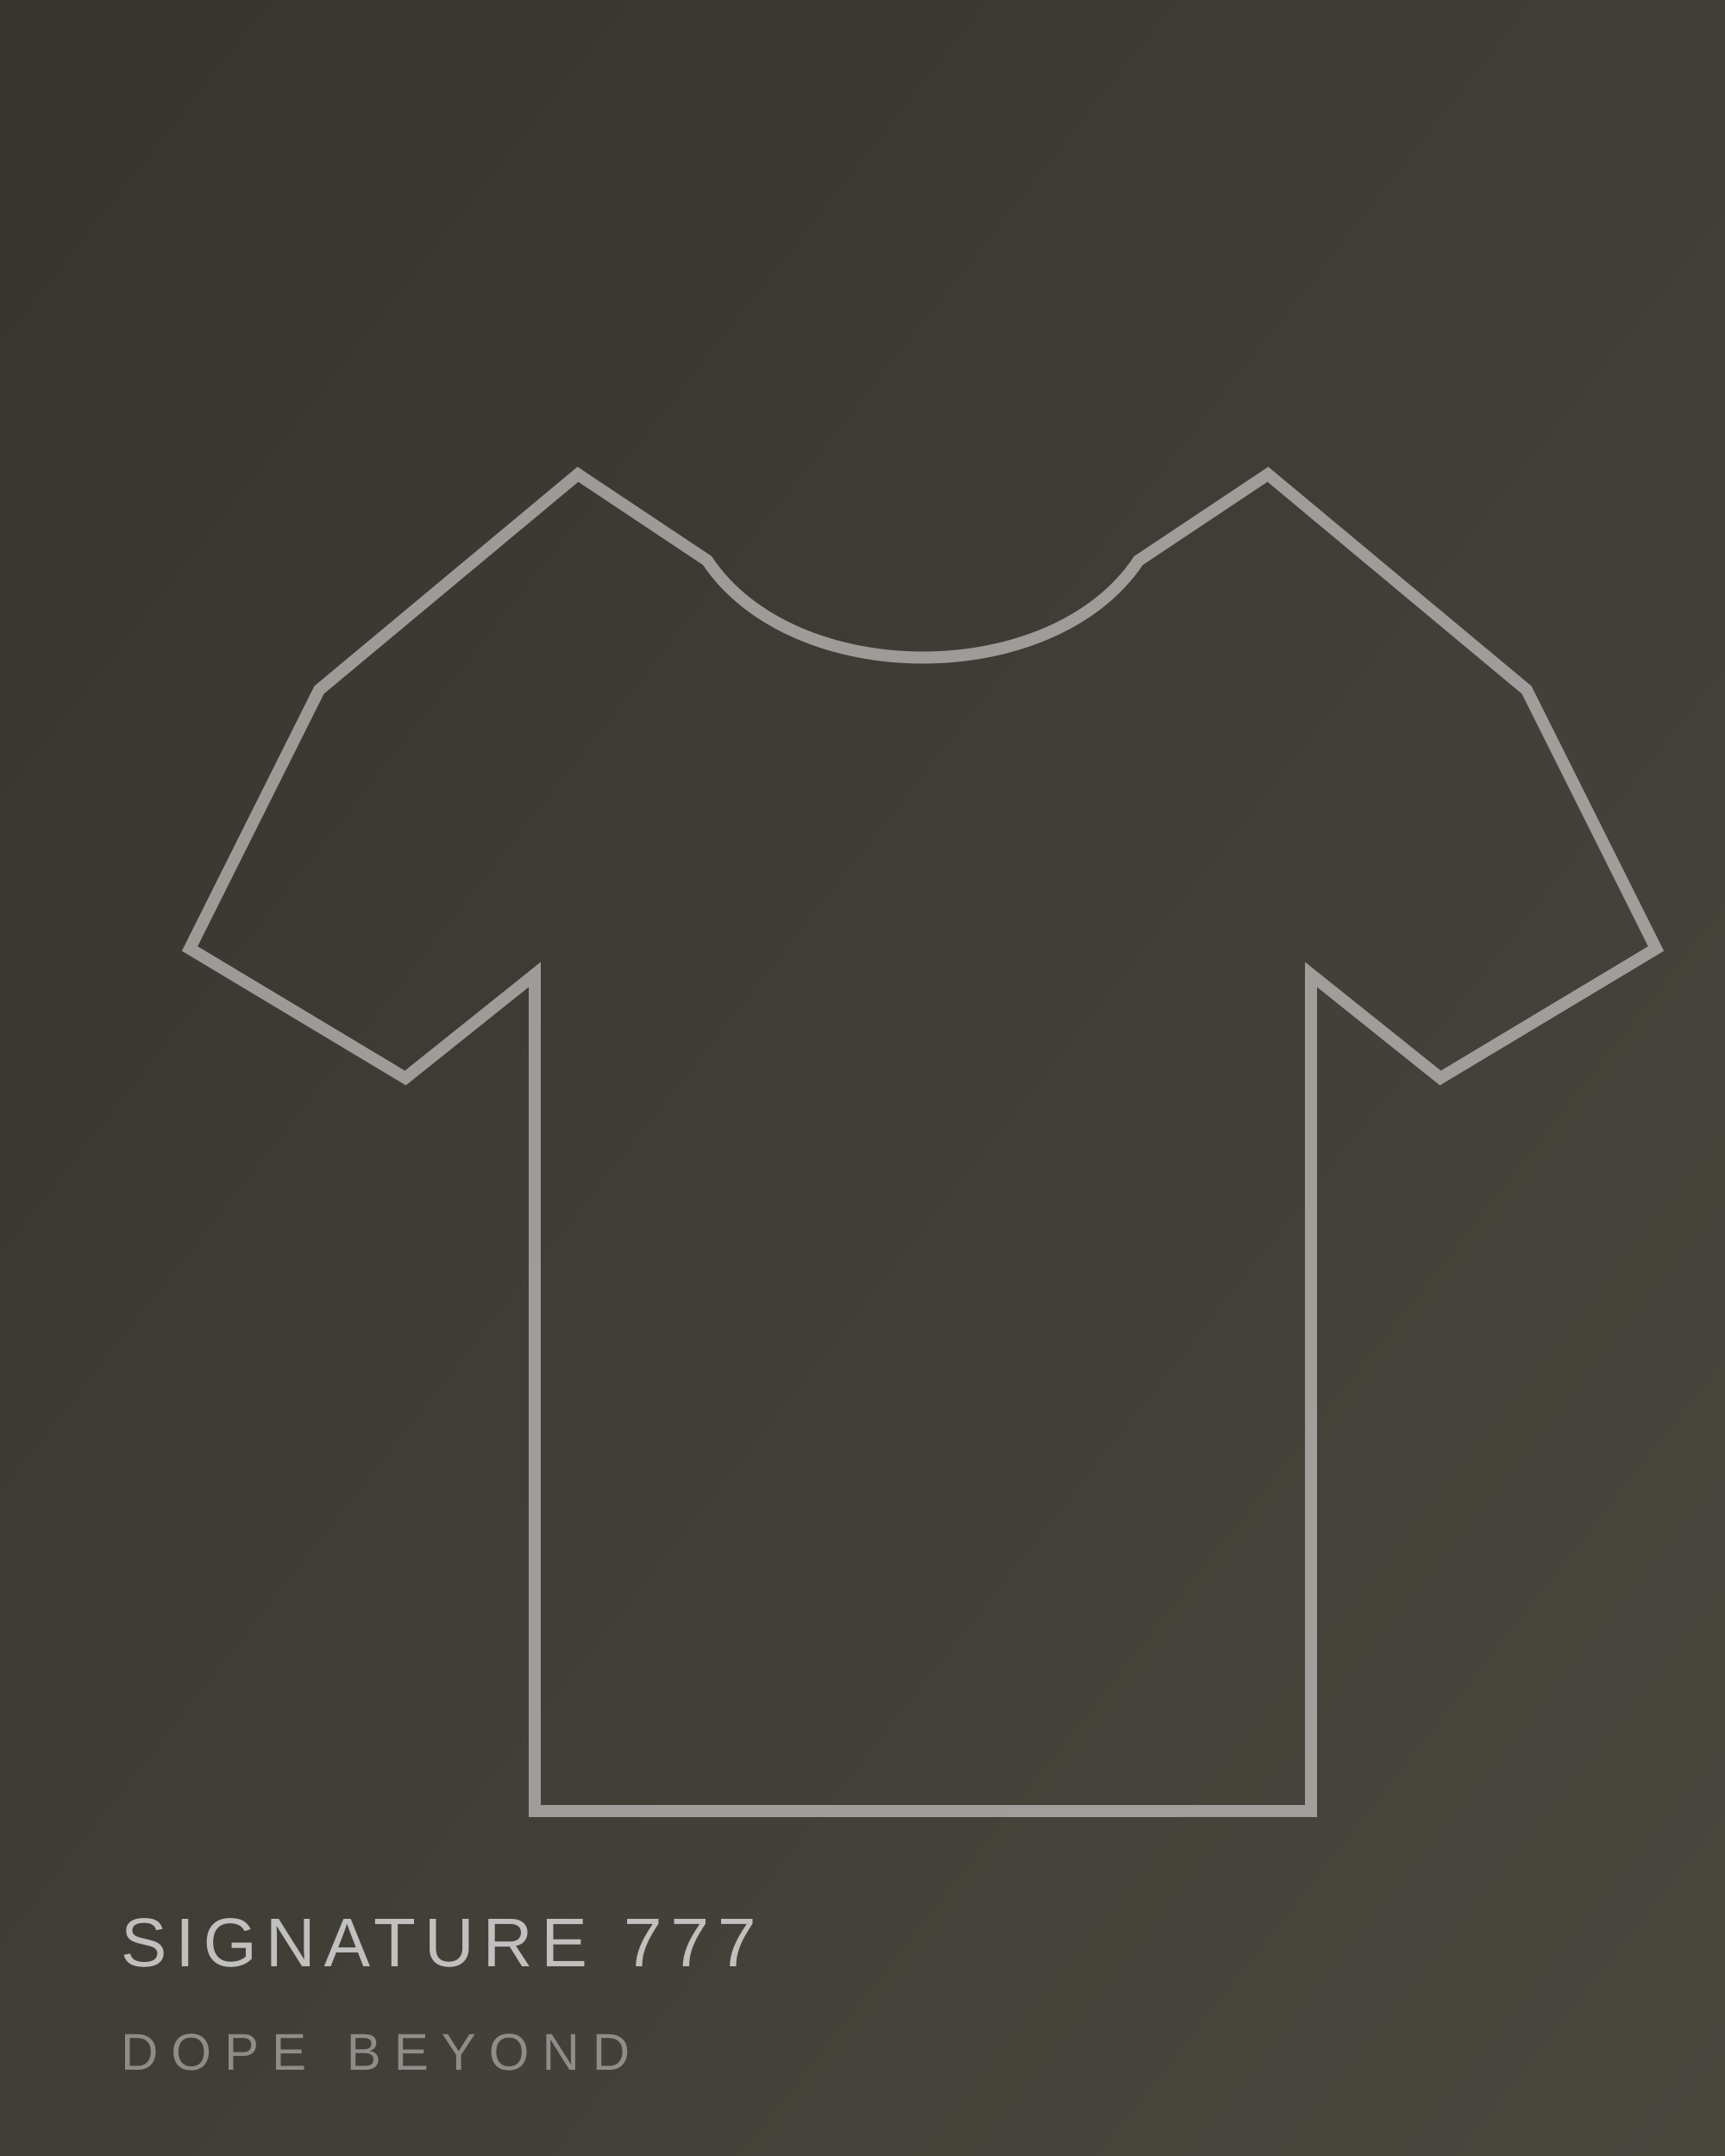
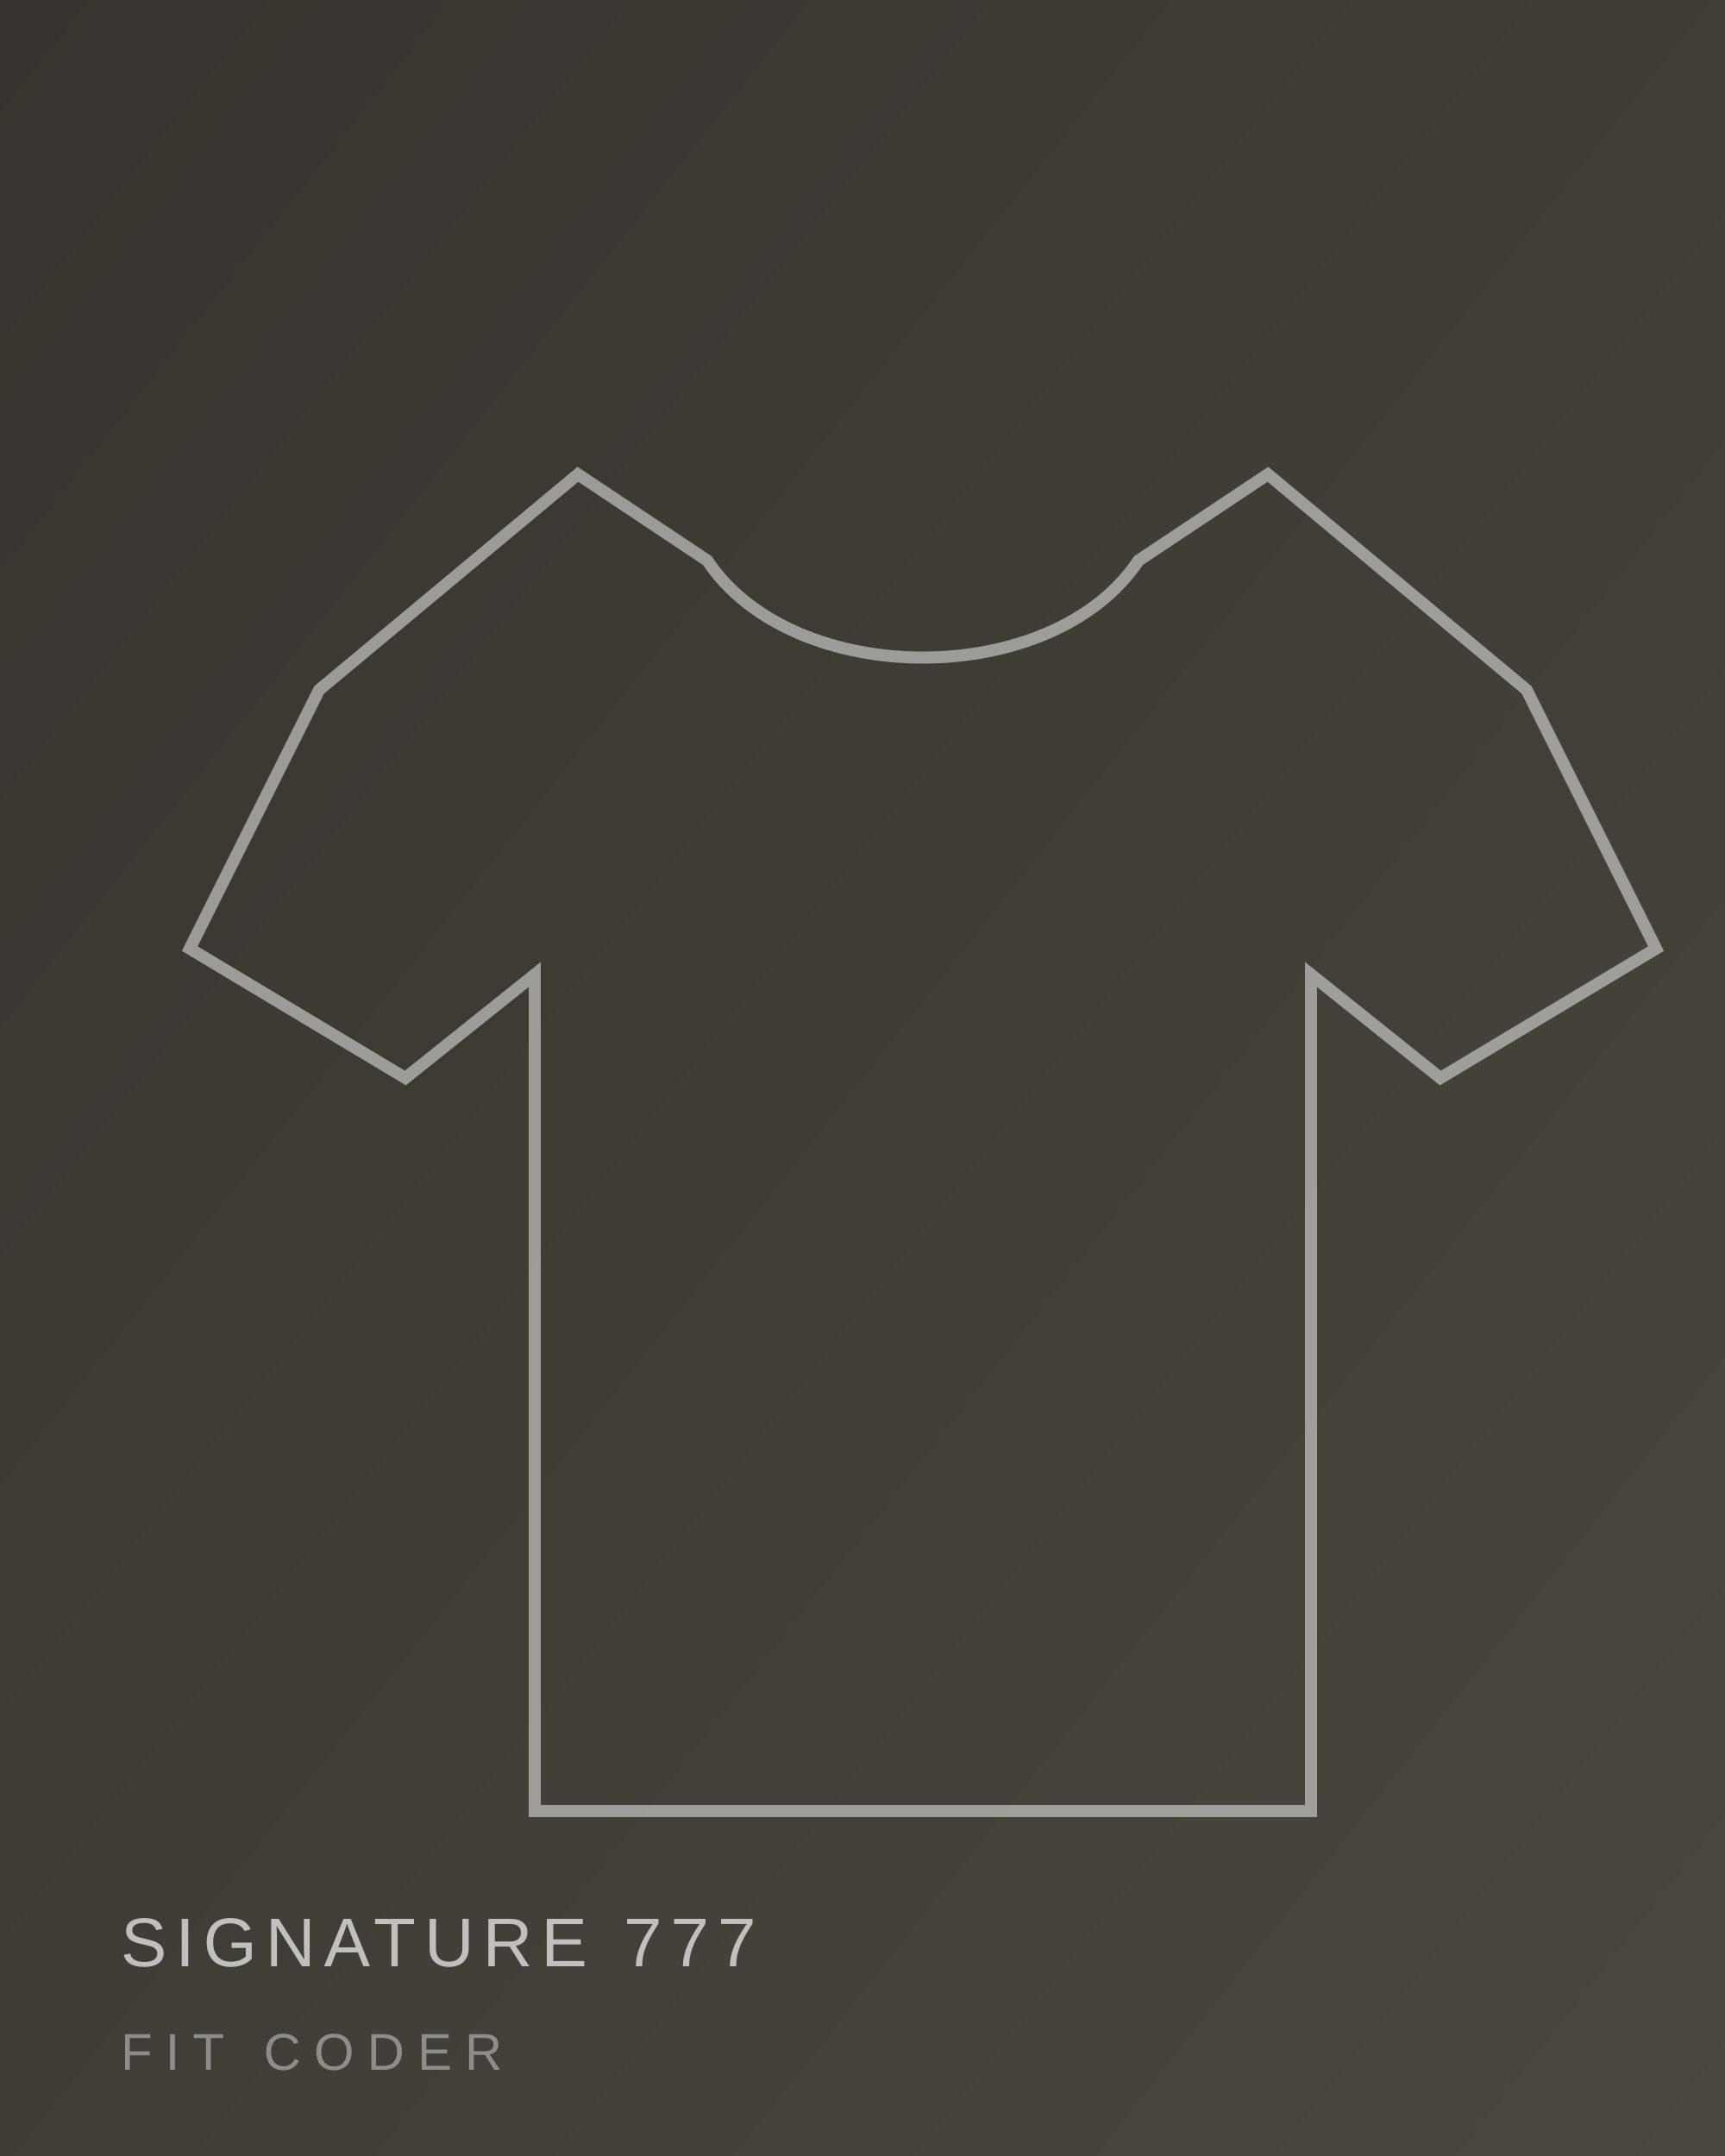
<svg xmlns="http://www.w3.org/2000/svg" width="800" height="1000" viewBox="0 0 200 250">
  <defs>
    <linearGradient id="g" x1="0" y1="0" x2="1" y2="1">
      <stop offset="0" stop-color="hsl(38 8% 20%)" />
      <stop offset="1" stop-color="hsl(39 8% 27%)" />
    </linearGradient>
  </defs>
  <rect width="200" height="250" fill="url(#g)" />
  <g fill="none" stroke="hsl(0 0% 92%)" stroke-width="1.4" opacity="0.55" transform="translate(7,35)">
    <path d="M75 30 L60 20 L30 45 L15 75 L40 90 L55 78 L55 175 L145 175 L145 78 L160 90 L185 75 L170 45 L140 20 L125 30 C115 45 85 45 75 30 Z" />
  </g>
  <text x="14" y="228" font-family="Arial, sans-serif" font-size="8" fill="hsl(0 0% 92%)" opacity="0.75" letter-spacing="1">SIGNATURE 777</text>
-   <text x="14" y="240" font-family="Arial, sans-serif" font-size="6" fill="hsl(0 0% 92%)" opacity="0.45" letter-spacing="1.5">DOPE BEYOND</text>
+   <text x="14" y="240" font-family="Arial, sans-serif" font-size="6" fill="hsl(0 0% 92%)" opacity="0.45" letter-spacing="1.5">FIT CODER</text>
</svg>
